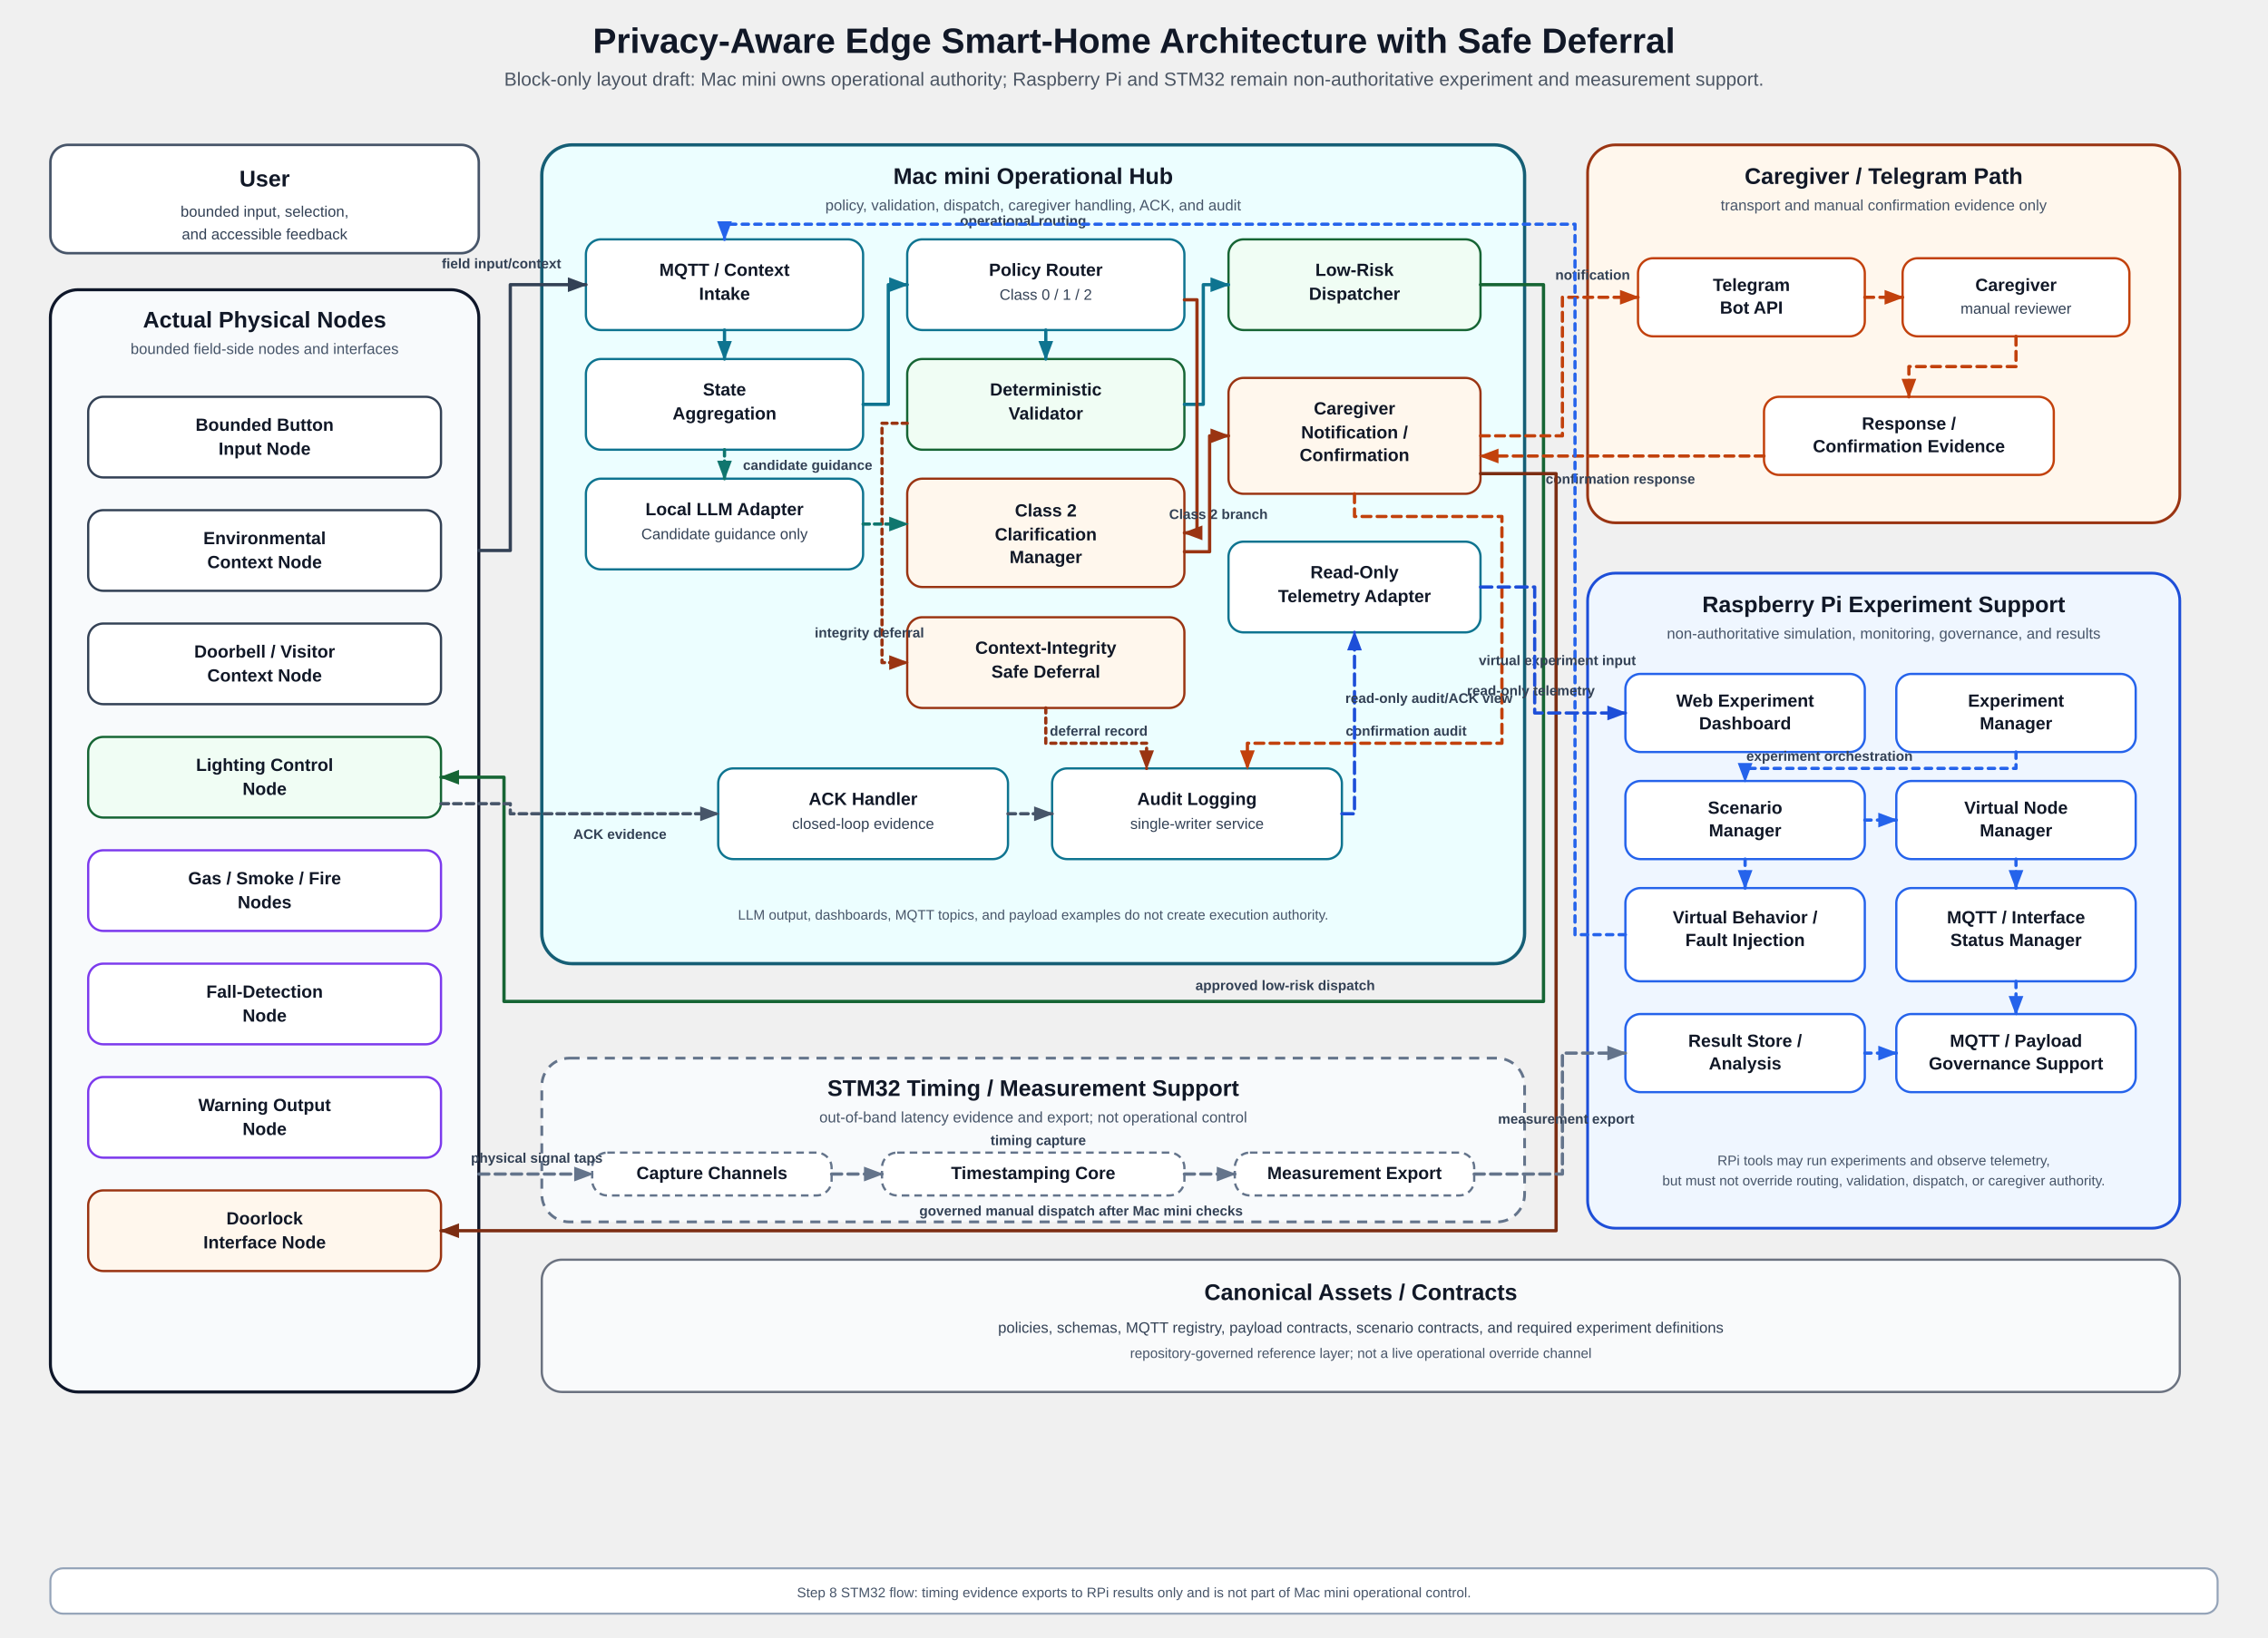
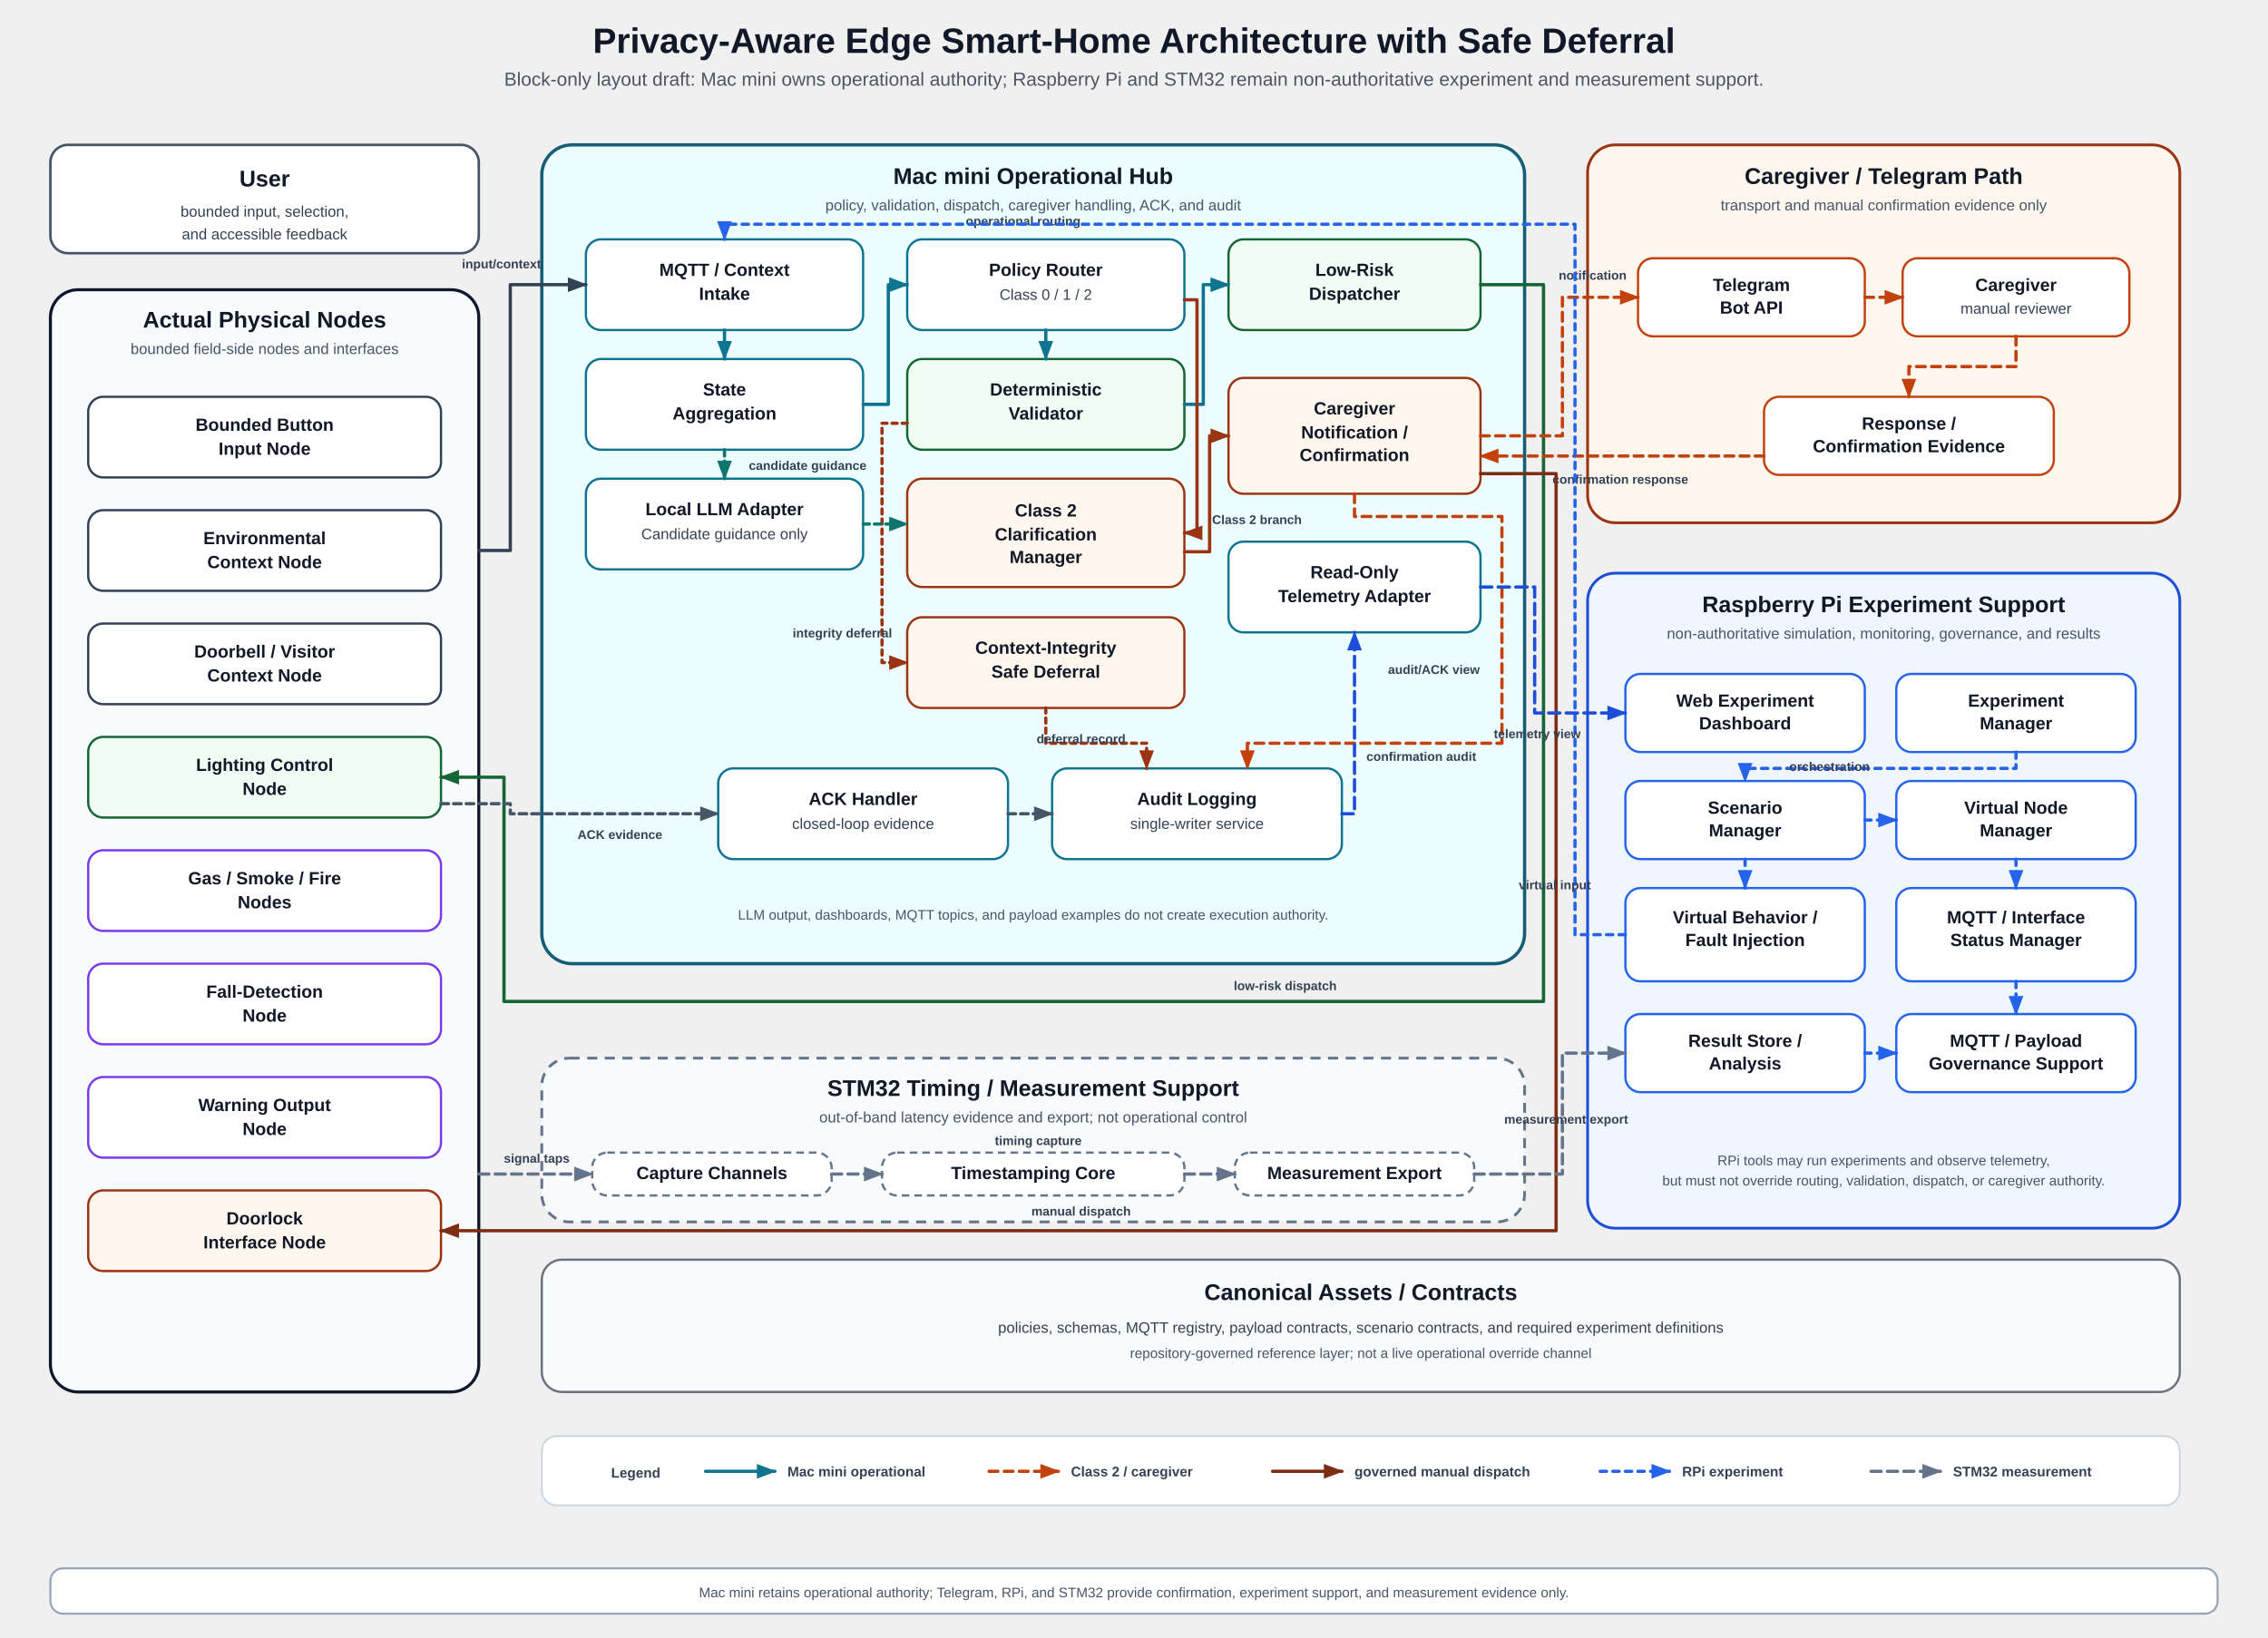
<svg xmlns="http://www.w3.org/2000/svg" width="1800" height="1300" viewBox="0 0 1800 1300">
  <defs>
    <style>
      .title { font: 700 28px Arial, sans-serif; fill: #111827; }
      .subtitle { font: 400 15px Arial, sans-serif; fill: #4b5563; }
      .area-title { font: 700 18px Arial, sans-serif; fill: #111827; }
      .area-note { font: 400 12px Arial, sans-serif; fill: #475569; }
      .label { font: 700 14px Arial, sans-serif; fill: #111827; }
      .small { font: 400 12px Arial, sans-serif; fill: #334155; }
      .tiny { font: 400 11px Arial, sans-serif; fill: #475569; }
      .actor { fill: #ffffff; stroke: #475569; stroke-width: 2; rx: 14; ry: 14; }
      .actual-area { fill: #f8fafc; stroke: #0f172a; stroke-width: 2.4; rx: 22; ry: 22; }
      .actual-block { fill: #ffffff; stroke: #334155; stroke-width: 1.8; rx: 12; ry: 12; }
      .experiment-area { fill: #f5f3ff; stroke: #6d28d9; stroke-width: 2.2; rx: 22; ry: 22; }
      .experiment-block { fill: #ffffff; stroke: #7c3aed; stroke-width: 1.8; rx: 12; ry: 12; }
      .mac-area { fill: #ecfeff; stroke: #155e75; stroke-width: 2.6; rx: 24; ry: 24; }
      .mac-block { fill: #ffffff; stroke: #0e7490; stroke-width: 1.8; rx: 12; ry: 12; }
      .safe-block { fill: #f0fdf4; stroke: #166534; stroke-width: 1.8; rx: 12; ry: 12; }
      .critical-block { fill: #fff7ed; stroke: #9a3412; stroke-width: 1.8; rx: 12; ry: 12; }
      .care-area { fill: #fff7ed; stroke: #9a3412; stroke-width: 2.2; rx: 22; ry: 22; }
      .care-block { fill: #ffffff; stroke: #c2410c; stroke-width: 1.8; rx: 12; ry: 12; }
      .rpi-area { fill: #eff6ff; stroke: #1d4ed8; stroke-width: 2.2; rx: 22; ry: 22; }
      .rpi-block { fill: #ffffff; stroke: #2563eb; stroke-width: 1.8; rx: 12; ry: 12; }
      .measure-area { fill: #f8fafc; stroke: #64748b; stroke-width: 2.2; stroke-dasharray: 8 6; rx: 22; ry: 22; }
      .measure-block { fill: #ffffff; stroke: #64748b; stroke-width: 1.8; stroke-dasharray: 6 4; rx: 12; ry: 12; }
      .asset-area { fill: #f9fafb; stroke: #6b7280; stroke-width: 1.8; rx: 16; ry: 16; }
+       .legend-area { fill: #ffffff; stroke: #cbd5e1; stroke-width: 1.4; rx: 12; ry: 12; }
      .footer { fill: #ffffff; stroke: #94a3b8; stroke-width: 1.6; rx: 10; ry: 10; }
      .arrow { fill: none; stroke-width: 2.6; stroke-linecap: round; stroke-linejoin: round; }
      .input-arrow { stroke: #334155; marker-end: url(#arrowhead-input); }
      .op-arrow { stroke: #0e7490; marker-end: url(#arrowhead-op); }
      .exec-arrow { stroke: #166534; marker-end: url(#arrowhead-exec); }
      .ack-arrow { stroke: #475569; stroke-dasharray: 6 4; marker-end: url(#arrowhead-ack); }
      .class2-arrow { stroke: #9a3412; marker-end: url(#arrowhead-class2); }
      .care-arrow { stroke: #c2410c; stroke-dasharray: 7 5; marker-end: url(#arrowhead-care); }
      .manual-arrow { stroke: #7c2d12; marker-end: url(#arrowhead-manual); }
      .llm-arrow { stroke: #0f766e; stroke-dasharray: 5 4; marker-end: url(#arrowhead-llm); }
      .deferral-arrow { stroke: #9a3412; stroke-dasharray: 4 4; marker-end: url(#arrowhead-deferral); }
      .rpi-arrow { stroke: #2563eb; stroke-dasharray: 5 5; marker-end: url(#arrowhead-rpi); }
      .telemetry-arrow { stroke: #1d4ed8; stroke-dasharray: 9 5; marker-end: url(#arrowhead-telemetry); }
      .measure-arrow { stroke: #64748b; stroke-dasharray: 8 5; marker-end: url(#arrowhead-measure); }
-       .flow-label { font: 700 11px Arial, sans-serif; fill: #334155; }
+       .flow-label { font: 700 10px Arial, sans-serif; fill: #334155; }
+       .legend-label { font: 700 11px Arial, sans-serif; fill: #334155; }
    </style>
    <marker id="arrowhead-input" markerWidth="6" markerHeight="4.5" refX="5.5" refY="2.25" orient="auto">
      <polygon points="0 0, 6 2.25, 0 4.5" fill="#334155" />
    </marker>
    <marker id="arrowhead-op" markerWidth="6" markerHeight="4.5" refX="5.5" refY="2.25" orient="auto">
      <polygon points="0 0, 6 2.25, 0 4.5" fill="#0e7490" />
    </marker>
    <marker id="arrowhead-exec" markerWidth="6" markerHeight="4.5" refX="5.5" refY="2.25" orient="auto">
      <polygon points="0 0, 6 2.25, 0 4.5" fill="#166534" />
    </marker>
    <marker id="arrowhead-ack" markerWidth="6" markerHeight="4.5" refX="5.5" refY="2.25" orient="auto">
      <polygon points="0 0, 6 2.25, 0 4.5" fill="#475569" />
    </marker>
    <marker id="arrowhead-class2" markerWidth="6" markerHeight="4.5" refX="5.5" refY="2.25" orient="auto">
      <polygon points="0 0, 6 2.25, 0 4.5" fill="#9a3412" />
    </marker>
    <marker id="arrowhead-care" markerWidth="6" markerHeight="4.5" refX="5.5" refY="2.25" orient="auto">
      <polygon points="0 0, 6 2.25, 0 4.5" fill="#c2410c" />
    </marker>
    <marker id="arrowhead-manual" markerWidth="6" markerHeight="4.5" refX="5.5" refY="2.25" orient="auto">
      <polygon points="0 0, 6 2.25, 0 4.5" fill="#7c2d12" />
    </marker>
    <marker id="arrowhead-llm" markerWidth="6" markerHeight="4.5" refX="5.5" refY="2.25" orient="auto">
      <polygon points="0 0, 6 2.25, 0 4.5" fill="#0f766e" />
    </marker>
    <marker id="arrowhead-deferral" markerWidth="6" markerHeight="4.5" refX="5.5" refY="2.25" orient="auto">
      <polygon points="0 0, 6 2.25, 0 4.5" fill="#9a3412" />
    </marker>
    <marker id="arrowhead-rpi" markerWidth="6" markerHeight="4.5" refX="5.5" refY="2.25" orient="auto">
      <polygon points="0 0, 6 2.25, 0 4.5" fill="#2563eb" />
    </marker>
    <marker id="arrowhead-telemetry" markerWidth="6" markerHeight="4.5" refX="5.5" refY="2.25" orient="auto">
      <polygon points="0 0, 6 2.25, 0 4.5" fill="#1d4ed8" />
    </marker>
    <marker id="arrowhead-measure" markerWidth="6" markerHeight="4.5" refX="5.5" refY="2.25" orient="auto">
      <polygon points="0 0, 6 2.25, 0 4.5" fill="#64748b" />
    </marker>
  </defs>
  <text x="900" y="42" text-anchor="middle" class="title">Privacy-Aware Edge Smart-Home Architecture with Safe Deferral</text>
  <text x="900" y="68" text-anchor="middle" class="subtitle">Block-only layout draft: Mac mini owns operational authority; Raspberry Pi and STM32 remain non-authoritative experiment and measurement support.</text>
  <rect x="40" y="115" width="340" height="86" class="actor" />
  <text x="210" y="148" text-anchor="middle" class="area-title">User</text>
  <text x="210" y="172" text-anchor="middle" class="small">bounded input, selection,</text>
  <text x="210" y="190" text-anchor="middle" class="small">and accessible feedback</text>
  <rect x="40" y="230" width="340" height="875" class="actual-area" />
  <text x="210" y="260" text-anchor="middle" class="area-title">Actual Physical Nodes</text>
  <text x="210" y="281" text-anchor="middle" class="area-note">bounded field-side nodes and interfaces</text>
  <rect x="70" y="315" width="280" height="64" class="actual-block" />
  <text x="210" y="342" text-anchor="middle" class="label">Bounded Button</text>
  <text x="210" y="361" text-anchor="middle" class="label">Input Node</text>
  <rect x="70" y="405" width="280" height="64" class="actual-block" />
  <text x="210" y="432" text-anchor="middle" class="label">Environmental</text>
  <text x="210" y="451" text-anchor="middle" class="label">Context Node</text>
  <rect x="70" y="495" width="280" height="64" class="actual-block" />
  <text x="210" y="522" text-anchor="middle" class="label">Doorbell / Visitor</text>
  <text x="210" y="541" text-anchor="middle" class="label">Context Node</text>
  <rect x="70" y="585" width="280" height="64" class="safe-block" />
  <text x="210" y="612" text-anchor="middle" class="label">Lighting Control</text>
  <text x="210" y="631" text-anchor="middle" class="label">Node</text>
  <rect x="70" y="675" width="280" height="64" class="experiment-block" />
  <text x="210" y="702" text-anchor="middle" class="label">Gas / Smoke / Fire</text>
  <text x="210" y="721" text-anchor="middle" class="label">Nodes</text>
  <rect x="70" y="765" width="280" height="64" class="experiment-block" />
  <text x="210" y="792" text-anchor="middle" class="label">Fall-Detection</text>
  <text x="210" y="811" text-anchor="middle" class="label">Node</text>
  <rect x="70" y="855" width="280" height="64" class="experiment-block" />
  <text x="210" y="882" text-anchor="middle" class="label">Warning Output</text>
  <text x="210" y="901" text-anchor="middle" class="label">Node</text>
  <rect x="70" y="945" width="280" height="64" class="critical-block" />
  <text x="210" y="972" text-anchor="middle" class="label">Doorlock</text>
  <text x="210" y="991" text-anchor="middle" class="label">Interface Node</text>
  <rect x="430" y="115" width="780" height="650" class="mac-area" />
  <text x="820" y="146" text-anchor="middle" class="area-title">Mac mini Operational Hub</text>
  <text x="820" y="167" text-anchor="middle" class="area-note">policy, validation, dispatch, caregiver handling, ACK, and audit</text>
  <rect x="465" y="190" width="220" height="72" class="mac-block" />
  <text x="575" y="219" text-anchor="middle" class="label">MQTT / Context</text>
  <text x="575" y="238" text-anchor="middle" class="label">Intake</text>
  <rect x="465" y="285" width="220" height="72" class="mac-block" />
  <text x="575" y="314" text-anchor="middle" class="label">State</text>
  <text x="575" y="333" text-anchor="middle" class="label">Aggregation</text>
  <rect x="465" y="380" width="220" height="72" class="mac-block" />
  <text x="575" y="409" text-anchor="middle" class="label">Local LLM Adapter</text>
  <text x="575" y="428" text-anchor="middle" class="small">Candidate guidance only</text>
  <rect x="720" y="190" width="220" height="72" class="mac-block" />
  <text x="830" y="219" text-anchor="middle" class="label">Policy Router</text>
  <text x="830" y="238" text-anchor="middle" class="small">Class 0 / 1 / 2</text>
  <rect x="720" y="285" width="220" height="72" class="safe-block" />
  <text x="830" y="314" text-anchor="middle" class="label">Deterministic</text>
  <text x="830" y="333" text-anchor="middle" class="label">Validator</text>
  <rect x="720" y="380" width="220" height="86" class="critical-block" />
  <text x="830" y="410" text-anchor="middle" class="label">Class 2</text>
  <text x="830" y="429" text-anchor="middle" class="label">Clarification</text>
  <text x="830" y="447" text-anchor="middle" class="label">Manager</text>
  <rect x="720" y="490" width="220" height="72" class="critical-block" />
  <text x="830" y="519" text-anchor="middle" class="label">Context-Integrity</text>
  <text x="830" y="538" text-anchor="middle" class="label">Safe Deferral</text>
  <rect x="975" y="190" width="200" height="72" class="safe-block" />
  <text x="1075" y="219" text-anchor="middle" class="label">Low-Risk</text>
  <text x="1075" y="238" text-anchor="middle" class="label">Dispatcher</text>
  <rect x="975" y="300" width="200" height="92" class="critical-block" />
  <text x="1075" y="329" text-anchor="middle" class="label">Caregiver</text>
  <text x="1075" y="348" text-anchor="middle" class="label">Notification /</text>
  <text x="1075" y="366" text-anchor="middle" class="label">Confirmation</text>
  <rect x="975" y="430" width="200" height="72" class="mac-block" />
  <text x="1075" y="459" text-anchor="middle" class="label">Read-Only</text>
  <text x="1075" y="478" text-anchor="middle" class="label">Telemetry Adapter</text>
  <rect x="570" y="610" width="230" height="72" class="mac-block" />
  <text x="685" y="639" text-anchor="middle" class="label">ACK Handler</text>
  <text x="685" y="658" text-anchor="middle" class="small">closed-loop evidence</text>
  <rect x="835" y="610" width="230" height="72" class="mac-block" />
  <text x="950" y="639" text-anchor="middle" class="label">Audit Logging</text>
  <text x="950" y="658" text-anchor="middle" class="small">single-writer service</text>
  <text x="820" y="730" text-anchor="middle" class="tiny">LLM output, dashboards, MQTT topics, and payload examples do not create execution authority.</text>
  <rect x="1260" y="115" width="470" height="300" class="care-area" />
  <text x="1495" y="146" text-anchor="middle" class="area-title">Caregiver / Telegram Path</text>
  <text x="1495" y="167" text-anchor="middle" class="area-note">transport and manual confirmation evidence only</text>
  <rect x="1300" y="205" width="180" height="62" class="care-block" />
  <text x="1390" y="231" text-anchor="middle" class="label">Telegram</text>
  <text x="1390" y="249" text-anchor="middle" class="label">Bot API</text>
  <rect x="1510" y="205" width="180" height="62" class="care-block" />
  <text x="1600" y="231" text-anchor="middle" class="label">Caregiver</text>
  <text x="1600" y="249" text-anchor="middle" class="small">manual reviewer</text>
  <rect x="1400" y="315" width="230" height="62" class="care-block" />
  <text x="1515" y="341" text-anchor="middle" class="label">Response /</text>
  <text x="1515" y="359" text-anchor="middle" class="label">Confirmation Evidence</text>
  <rect x="1260" y="455" width="470" height="520" class="rpi-area" />
  <text x="1495" y="486" text-anchor="middle" class="area-title">Raspberry Pi Experiment Support</text>
  <text x="1495" y="507" text-anchor="middle" class="area-note">non-authoritative simulation, monitoring, governance, and results</text>
  <rect x="1290" y="535" width="190" height="62" class="rpi-block" />
  <text x="1385" y="561" text-anchor="middle" class="label">Web Experiment</text>
  <text x="1385" y="579" text-anchor="middle" class="label">Dashboard</text>
  <rect x="1505" y="535" width="190" height="62" class="rpi-block" />
  <text x="1600" y="561" text-anchor="middle" class="label">Experiment</text>
  <text x="1600" y="579" text-anchor="middle" class="label">Manager</text>
  <rect x="1290" y="620" width="190" height="62" class="rpi-block" />
  <text x="1385" y="646" text-anchor="middle" class="label">Scenario</text>
  <text x="1385" y="664" text-anchor="middle" class="label">Manager</text>
  <rect x="1505" y="620" width="190" height="62" class="rpi-block" />
  <text x="1600" y="646" text-anchor="middle" class="label">Virtual Node</text>
  <text x="1600" y="664" text-anchor="middle" class="label">Manager</text>
  <rect x="1290" y="705" width="190" height="74" class="rpi-block" />
  <text x="1385" y="733" text-anchor="middle" class="label">Virtual Behavior /</text>
  <text x="1385" y="751" text-anchor="middle" class="label">Fault Injection</text>
  <rect x="1505" y="705" width="190" height="74" class="rpi-block" />
  <text x="1600" y="733" text-anchor="middle" class="label">MQTT / Interface</text>
  <text x="1600" y="751" text-anchor="middle" class="label">Status Manager</text>
  <rect x="1290" y="805" width="190" height="62" class="rpi-block" />
  <text x="1385" y="831" text-anchor="middle" class="label">Result Store /</text>
  <text x="1385" y="849" text-anchor="middle" class="label">Analysis</text>
  <rect x="1505" y="805" width="190" height="62" class="rpi-block" />
  <text x="1600" y="831" text-anchor="middle" class="label">MQTT / Payload</text>
  <text x="1600" y="849" text-anchor="middle" class="label">Governance Support</text>
  <text x="1495" y="925" text-anchor="middle" class="tiny">RPi tools may run experiments and observe telemetry,</text>
  <text x="1495" y="941" text-anchor="middle" class="tiny">but must not override routing, validation, dispatch, or caregiver authority.</text>
  <rect x="430" y="840" width="780" height="130" class="measure-area" />
  <text x="820" y="870" text-anchor="middle" class="area-title">STM32 Timing / Measurement Support</text>
  <text x="820" y="891" text-anchor="middle" class="area-note">out-of-band latency evidence and export; not operational control</text>
  <rect x="470" y="915" width="190" height="34" class="measure-block" />
  <text x="565" y="936" text-anchor="middle" class="label">Capture Channels</text>
  <rect x="700" y="915" width="240" height="34" class="measure-block" />
  <text x="820" y="936" text-anchor="middle" class="label">Timestamping Core</text>
  <rect x="980" y="915" width="190" height="34" class="measure-block" />
  <text x="1075" y="936" text-anchor="middle" class="label">Measurement Export</text>
  <rect x="430" y="1000" width="1300" height="105" class="asset-area" />
  <text x="1080" y="1032" text-anchor="middle" class="area-title">Canonical Assets / Contracts</text>
  <text x="1080" y="1058" text-anchor="middle" class="small">policies, schemas, MQTT registry, payload contracts, scenario contracts, and required experiment definitions</text>
  <text x="1080" y="1078" text-anchor="middle" class="tiny">repository-governed reference layer; not a live operational override channel</text>
  <path d="M380 437 H405 V226 H465" class="arrow input-arrow" />
-   <text x="398" y="213" text-anchor="middle" class="flow-label">field input/context</text>
+   <text x="398" y="213" text-anchor="middle" class="flow-label">input/context</text>
  <path d="M575 262 V285" class="arrow op-arrow" />
  <path d="M685 321 H705 V226 H720" class="arrow op-arrow" />
  <path d="M830 262 V285" class="arrow op-arrow" />
  <path d="M940 321 H955 V226 H975" class="arrow op-arrow" />
  <text x="812" y="179" text-anchor="middle" class="flow-label">operational routing</text>
  <path d="M1175 226 H1225 V795 H400 V617 H350" class="arrow exec-arrow" />
-   <text x="1020" y="786" text-anchor="middle" class="flow-label">approved low-risk dispatch</text>
+   <text x="1020" y="786" text-anchor="middle" class="flow-label">low-risk dispatch</text>
  <path d="M350 638 H405 V646 H570" class="arrow ack-arrow" />
  <path d="M800 646 H835" class="arrow ack-arrow" />
  <text x="492" y="666" text-anchor="middle" class="flow-label">ACK evidence</text>
  <path d="M940 238 H950 V423 H940" class="arrow class2-arrow" />
-   <text x="967" y="412" text-anchor="middle" class="flow-label">Class 2 branch</text>
+   <text x="962" y="416" text-anchor="start" class="flow-label">Class 2 branch</text>
  <path d="M720 336 H700 V526 H720" class="arrow deferral-arrow" />
-   <text x="690" y="506" text-anchor="middle" class="flow-label">integrity deferral</text>
+   <text x="708" y="506" text-anchor="end" class="flow-label">integrity deferral</text>
  <path d="M940 438 H960 V346 H975" class="arrow class2-arrow" />
  <path d="M1175 346 H1240 V236 H1300" class="arrow care-arrow" />
  <path d="M1480 236 H1510" class="arrow care-arrow" />
  <path d="M1600 267 V291 H1515 V315" class="arrow care-arrow" />
  <path d="M1400 362 H1175" class="arrow care-arrow" />
  <text x="1264" y="222" text-anchor="middle" class="flow-label">notification</text>
  <text x="1286" y="384" text-anchor="middle" class="flow-label">confirmation response</text>
  <path d="M1175 376 H1235 V977 H350" class="arrow manual-arrow" />
-   <text x="858" y="965" text-anchor="middle" class="flow-label">governed manual dispatch after Mac mini checks</text>
+   <text x="858" y="965" text-anchor="middle" class="flow-label">manual dispatch</text>
  <path d="M1075 392 V410 H1192 V590 H990 V610" class="arrow care-arrow" />
-   <text x="1116" y="584" text-anchor="middle" class="flow-label">confirmation audit</text>
+   <text x="1128" y="604" text-anchor="middle" class="flow-label">confirmation audit</text>
  <path d="M575 357 V380" class="arrow llm-arrow" />
  <path d="M685 416 H720" class="arrow llm-arrow" />
  <text x="641" y="373" text-anchor="middle" class="flow-label">candidate guidance</text>
  <path d="M830 562 V590 H910 V610" class="arrow deferral-arrow" />
-   <text x="872" y="584" text-anchor="middle" class="flow-label">deferral record</text>
+   <text x="858" y="590" text-anchor="middle" class="flow-label">deferral record</text>
  <path d="M1065 646 H1075 V502" class="arrow telemetry-arrow" />
-   <text x="1134" y="558" text-anchor="middle" class="flow-label">read-only audit/ACK view</text>
+   <text x="1138" y="535" text-anchor="middle" class="flow-label">audit/ACK view</text>
  <path d="M1600 597 V610 H1385 V620" class="arrow rpi-arrow" />
  <path d="M1480 651 H1505" class="arrow rpi-arrow" />
  <path d="M1600 682 V705" class="arrow rpi-arrow" />
  <path d="M1385 682 V705" class="arrow rpi-arrow" />
  <path d="M1600 779 V805" class="arrow rpi-arrow" />
  <path d="M1480 836 H1505" class="arrow rpi-arrow" />
-   <text x="1452" y="604" text-anchor="middle" class="flow-label">experiment orchestration</text>
+   <text x="1452" y="612" text-anchor="middle" class="flow-label">orchestration</text>
  <path d="M1290 742 H1250 V178 H575 V190" class="arrow rpi-arrow" />
-   <text x="1236" y="528" text-anchor="middle" class="flow-label">virtual experiment input</text>
+   <text x="1234" y="706" text-anchor="middle" class="flow-label">virtual input</text>
  <path d="M1175 466 H1218 V566 H1290" class="arrow telemetry-arrow" />
-   <text x="1215" y="552" text-anchor="middle" class="flow-label">read-only telemetry</text>
+   <text x="1220" y="586" text-anchor="middle" class="flow-label">telemetry view</text>
  <path d="M380 932 H470" class="arrow measure-arrow" />
-   <text x="426" y="923" text-anchor="middle" class="flow-label">physical signal taps</text>
+   <text x="426" y="923" text-anchor="middle" class="flow-label">signal taps</text>
  <path d="M660 932 H700" class="arrow measure-arrow" />
  <path d="M940 932 H980" class="arrow measure-arrow" />
  <text x="824" y="909" text-anchor="middle" class="flow-label">timing capture</text>
  <path d="M1170 932 H1240 V836 H1290" class="arrow measure-arrow" />
  <text x="1243" y="892" text-anchor="middle" class="flow-label">measurement export</text>
+   <rect x="430" y="1140" width="1300" height="55" class="legend-area" />
+   <text x="485" y="1173" text-anchor="start" class="legend-label">Legend</text>
+   <path d="M560 1168 H615" class="arrow op-arrow" />
+   <text x="625" y="1172" text-anchor="start" class="legend-label">Mac mini operational</text>
+   <path d="M785 1168 H840" class="arrow care-arrow" />
+   <text x="850" y="1172" text-anchor="start" class="legend-label">Class 2 / caregiver</text>
+   <path d="M1010 1168 H1065" class="arrow manual-arrow" />
+   <text x="1075" y="1172" text-anchor="start" class="legend-label">governed manual dispatch</text>
+   <path d="M1270 1168 H1325" class="arrow rpi-arrow" />
+   <text x="1335" y="1172" text-anchor="start" class="legend-label">RPi experiment</text>
+   <path d="M1485 1168 H1540" class="arrow measure-arrow" />
+   <text x="1550" y="1172" text-anchor="start" class="legend-label">STM32 measurement</text>
  <rect x="40" y="1245" width="1720" height="36" class="footer" />
-   <text x="900" y="1268" text-anchor="middle" class="tiny">Step 8 STM32 flow: timing evidence exports to RPi results only and is not part of Mac mini operational control.</text>
+   <text x="900" y="1268" text-anchor="middle" class="tiny">Mac mini retains operational authority; Telegram, RPi, and STM32 provide confirmation, experiment support, and measurement evidence only.</text>
</svg>
